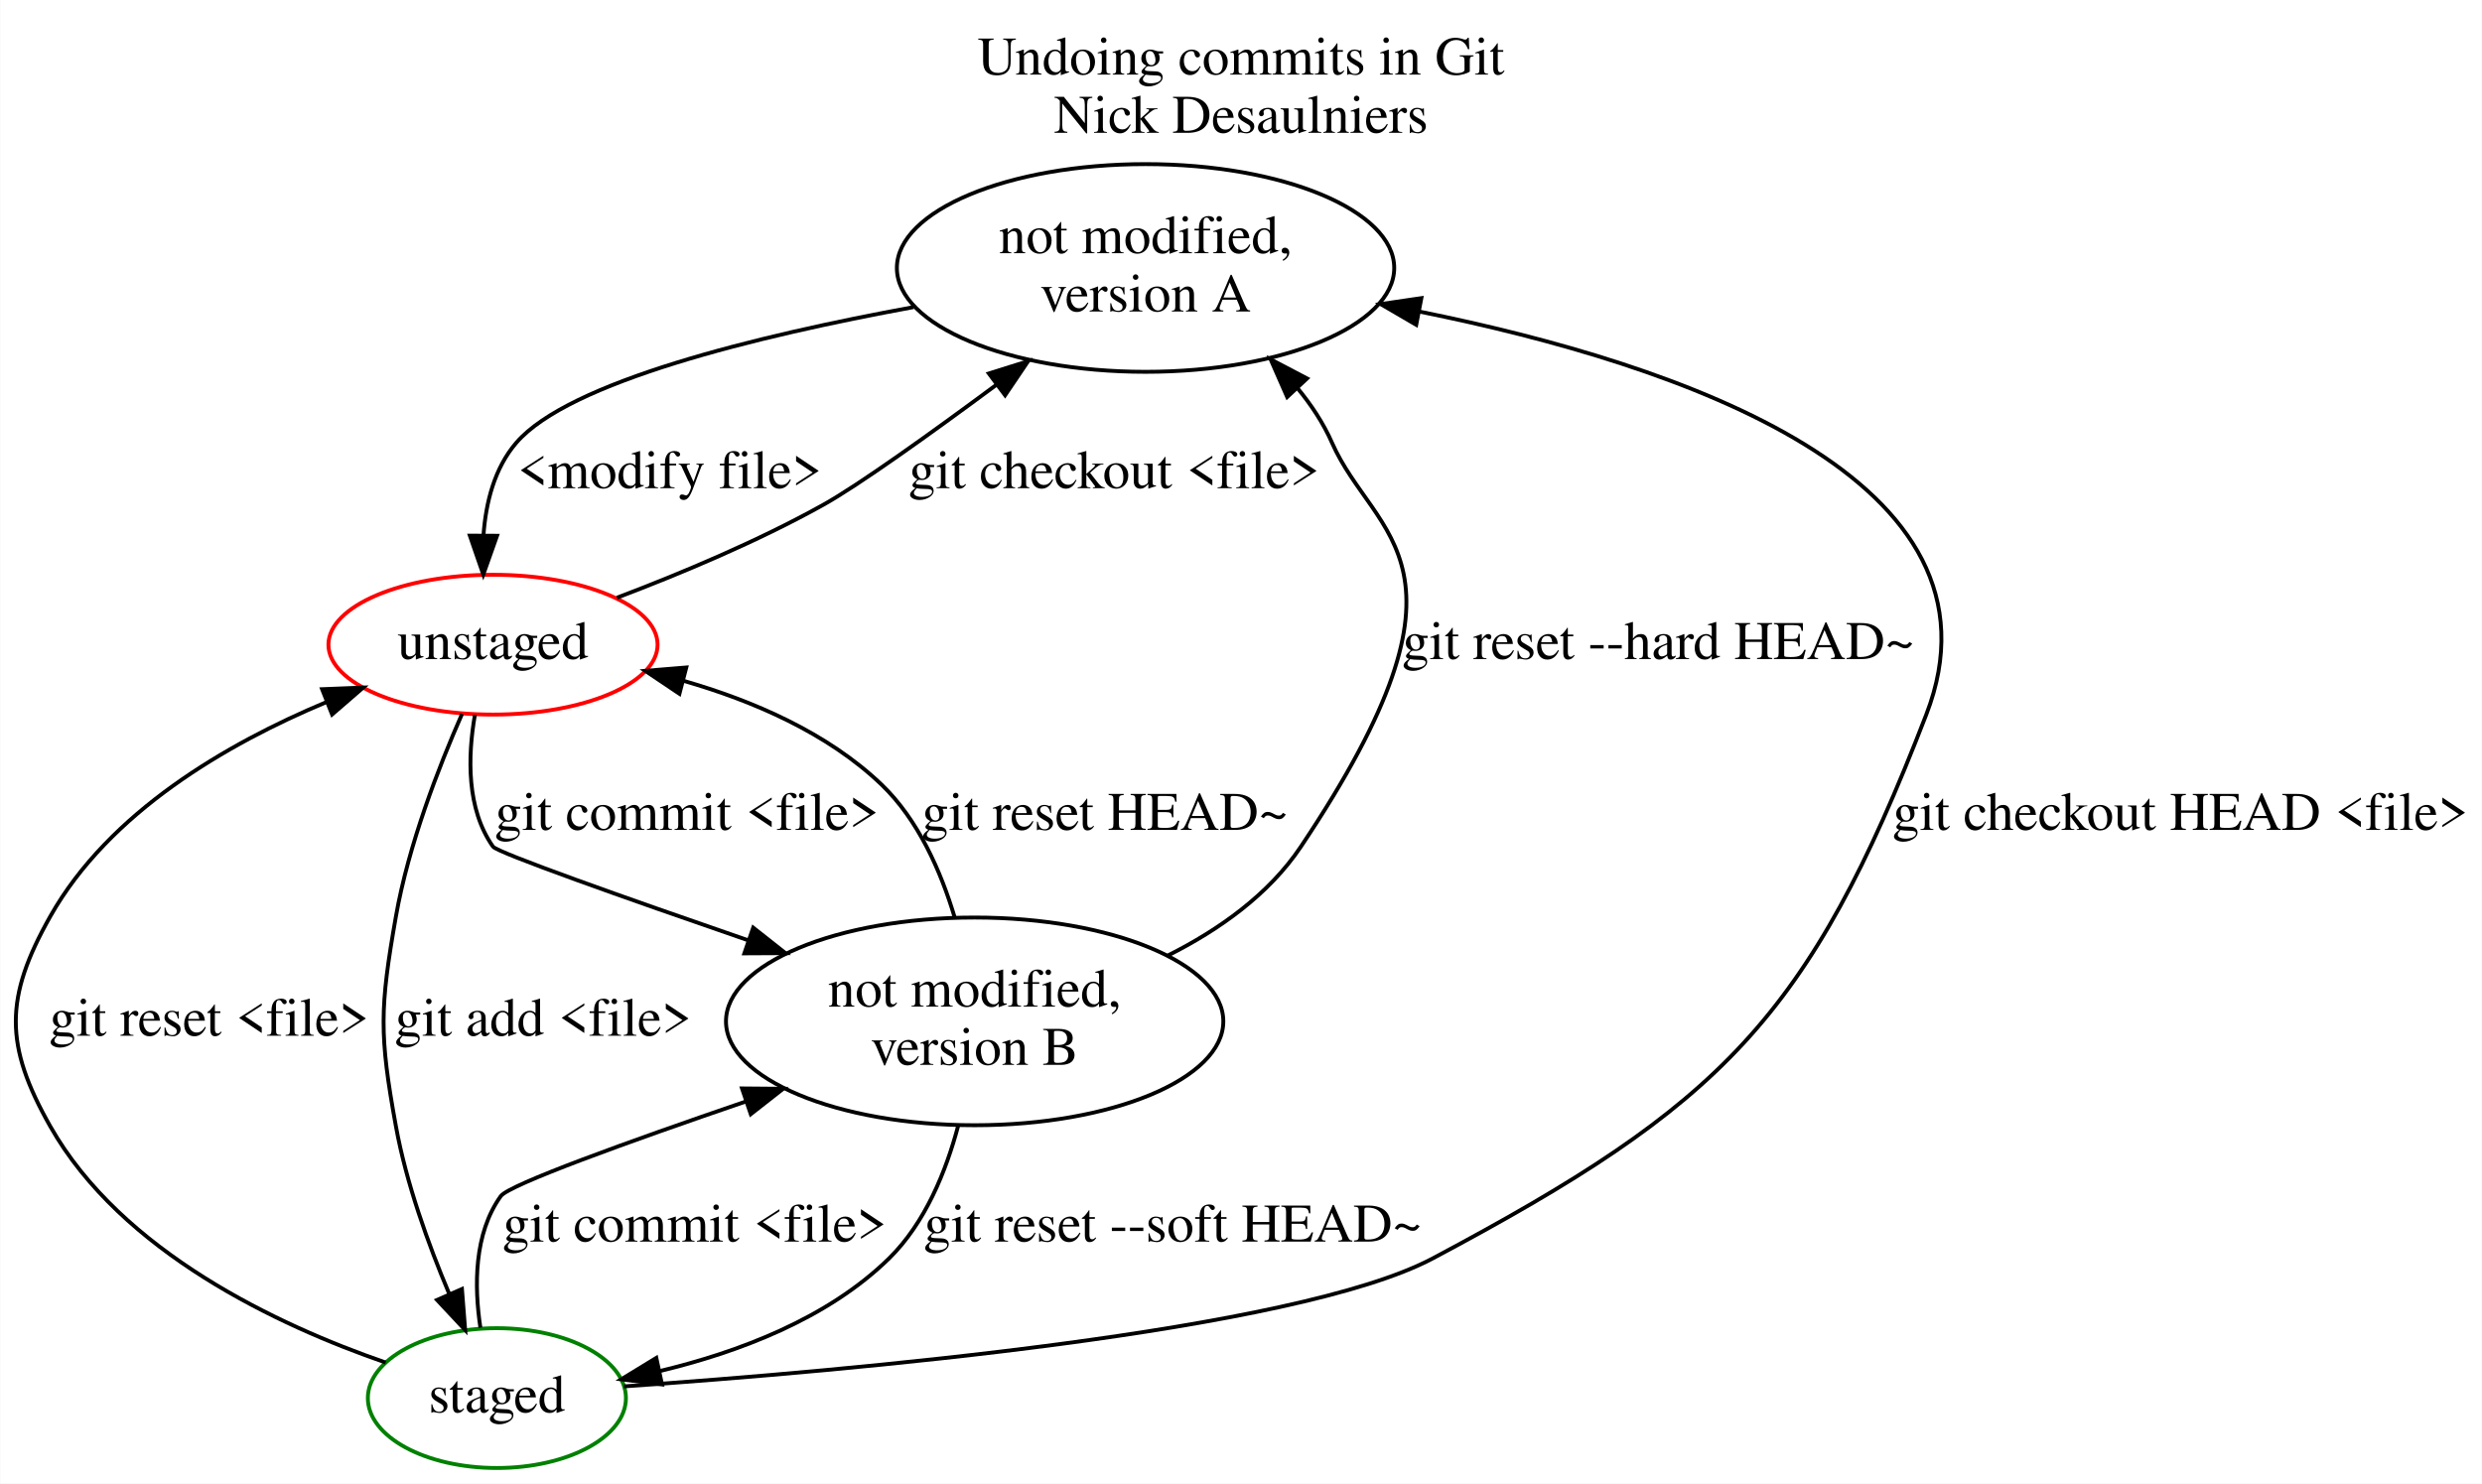
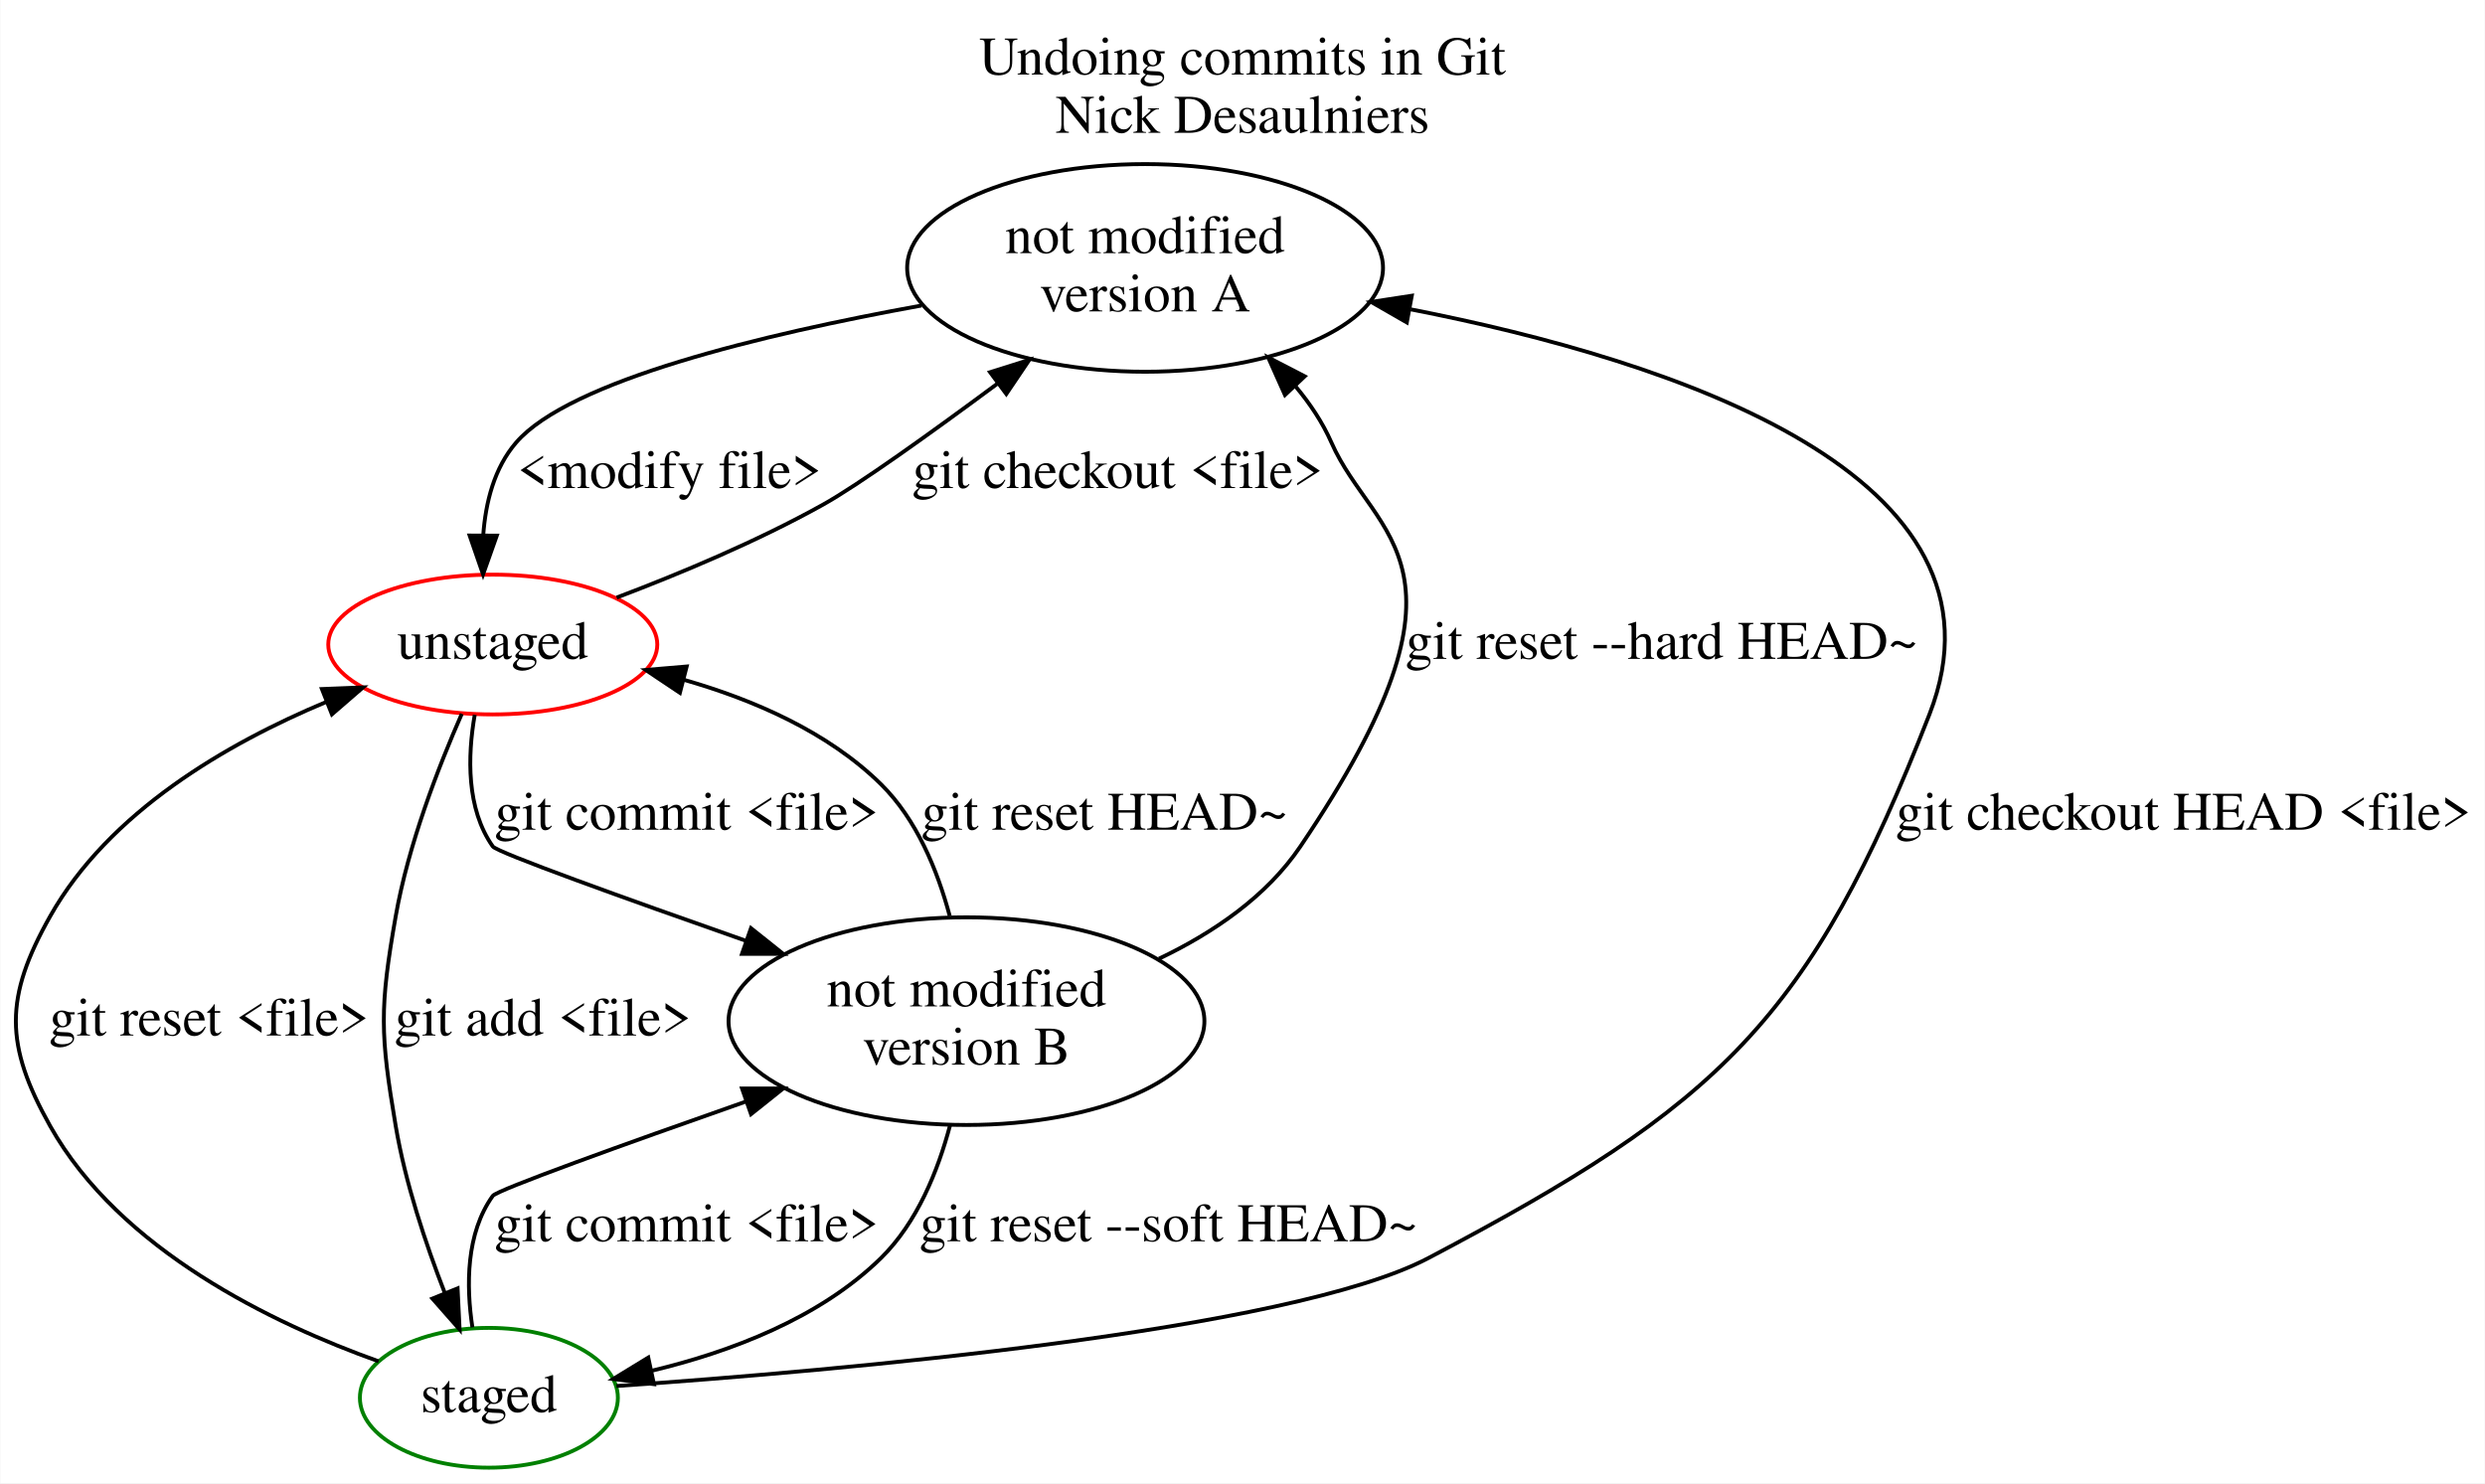
- <svg xmlns="http://www.w3.org/2000/svg" width="639pt" height="382pt" viewBox="0.00 0.00 638.86 382.00">
+ <svg xmlns="http://www.w3.org/2000/svg" width="640pt" height="382pt" viewBox="0.00 0.00 639.83 382.00">
  <g id="graph0" class="graph" transform="scale(1 1) rotate(0) translate(4 378)">
-     <polygon fill="white" stroke="none" points="-4,4 -4,-378 634.856,-378 634.856,4 -4,4" />
-     <text text-anchor="middle" x="315.428" y="-358.8" font-family="Times,serif" font-size="14.00">Undoing commits in Git</text>
-     <text text-anchor="middle" x="315.428" y="-343.8" font-family="Times,serif" font-size="14.00">Nick Desaulniers</text>
+     <polygon fill="white" stroke="none" points="-4,4 -4,-378 635.826,-378 635.826,4 -4,4" />
+     <text text-anchor="middle" x="315.913" y="-358.8" font-family="Times,serif" font-size="14.00">Undoing commits in Git</text>
+     <text text-anchor="middle" x="315.913" y="-343.8" font-family="Times,serif" font-size="14.00">Nick Desaulniers</text>
    <g id="node1" class="node">
-       <ellipse fill="none" stroke="black" cx="290.856" cy="-309" rx="64.021" ry="26.741" />
-       <text text-anchor="middle" x="290.856" y="-312.8" font-family="Times,serif" font-size="14.00">not modified,</text>
-       <text text-anchor="middle" x="290.856" y="-297.8" font-family="Times,serif" font-size="14.00">version A</text>
+       <ellipse fill="none" stroke="black" cx="290.826" cy="-309" rx="61.277" ry="26.741" />
+       <text text-anchor="middle" x="290.826" y="-312.8" font-family="Times,serif" font-size="14.00">not modified</text>
+       <text text-anchor="middle" x="290.826" y="-297.8" font-family="Times,serif" font-size="14.00">version A</text>
    </g>
    <g id="node2" class="node">
-       <ellipse fill="none" stroke="red" cx="122.856" cy="-212" rx="42.37" ry="18" />
-       <text text-anchor="middle" x="122.856" y="-208.3" font-family="Times,serif" font-size="14.00">unstaged</text>
+       <ellipse fill="none" stroke="red" cx="122.826" cy="-212" rx="42.37" ry="18" />
+       <text text-anchor="middle" x="122.826" y="-208.3" font-family="Times,serif" font-size="14.00">unstaged</text>
    </g>
    <g id="edge1" class="edge">
-       <path fill="none" stroke="black" d="M231.129,-298.92C190.731,-291.497 142.365,-279.674 128.856,-264 123.228,-257.471 120.996,-248.598 120.397,-240.084" />
-       <polygon fill="black" stroke="black" points="123.897,-240.045 120.357,-230.058 116.897,-240.072 123.897,-240.045" />
-       <text text-anchor="middle" x="168.356" y="-252.3" font-family="Times,serif" font-size="14.00">&lt;modify file&gt;</text>
+       <path fill="none" stroke="black" d="M233.224,-299.307C192.415,-291.913 142.572,-279.95 128.826,-264 123.198,-257.471 120.965,-248.598 120.366,-240.084" />
+       <polygon fill="black" stroke="black" points="123.866,-240.045 120.327,-230.058 116.866,-240.072 123.866,-240.045" />
+       <text text-anchor="middle" x="168.326" y="-252.3" font-family="Times,serif" font-size="14.00">&lt;modify file&gt;</text>
    </g>
    <g id="edge2" class="edge">
-       <path fill="none" stroke="black" d="M154.765,-224.094C171.075,-230.269 190.987,-238.602 207.856,-248 217,-253.094 235.288,-266.193 252.376,-278.856" />
-       <polygon fill="black" stroke="black" points="250.513,-281.833 260.623,-285.001 254.695,-276.22 250.513,-281.833" />
-       <text text-anchor="middle" x="282.856" y="-252.3" font-family="Times,serif" font-size="14.00">git checkout &lt;file&gt;</text>
+       <path fill="none" stroke="black" d="M154.735,-224.094C171.044,-230.269 190.956,-238.602 207.826,-248 217.036,-253.131 235.525,-266.385 252.72,-279.134" />
+       <polygon fill="black" stroke="black" points="250.901,-282.143 261.01,-285.314 255.085,-276.531 250.901,-282.143" />
+       <text text-anchor="middle" x="283.826" y="-252.3" font-family="Times,serif" font-size="14.00">git checkout &lt;file&gt;</text>
    </g>
    <g id="node3" class="node">
-       <ellipse fill="none" stroke="green" cx="123.856" cy="-18" rx="33.221" ry="18" />
-       <text text-anchor="middle" x="123.856" y="-14.3" font-family="Times,serif" font-size="14.00">staged</text>
+       <ellipse fill="none" stroke="green" cx="121.826" cy="-18" rx="33.221" ry="18" />
+       <text text-anchor="middle" x="121.826" y="-14.3" font-family="Times,serif" font-size="14.00">staged</text>
    </g>
    <g id="edge3" class="edge">
-       <path fill="none" stroke="black" d="M114.88,-194.158C108.857,-180.46 101.095,-160.447 97.856,-142 93.706,-118.362 93.555,-111.611 97.856,-88 100.535,-73.292 106.18,-57.645 111.528,-44.975" />
-       <polygon fill="black" stroke="black" points="114.862,-46.09 115.691,-35.528 108.456,-43.267 114.862,-46.09" />
-       <text text-anchor="middle" x="135.856" y="-111.3" font-family="Times,serif" font-size="14.00">git add &lt;file&gt;</text>
+       <path fill="none" stroke="black" d="M114.85,-194.158C108.827,-180.46 101.064,-160.447 97.826,-142 93.675,-118.362 93.827,-111.665 97.826,-88 100.293,-73.395 105.504,-57.757 110.441,-45.066" />
+       <polygon fill="black" stroke="black" points="113.767,-46.18 114.285,-35.597 107.281,-43.547 113.767,-46.18" />
+       <text text-anchor="middle" x="135.826" y="-111.3" font-family="Times,serif" font-size="14.00">git add &lt;file&gt;</text>
    </g>
    <g id="node4" class="node">
-       <ellipse fill="none" stroke="black" cx="246.856" cy="-115" rx="64.021" ry="26.741" />
-       <text text-anchor="middle" x="246.856" y="-118.8" font-family="Times,serif" font-size="14.00">not modified,</text>
-       <text text-anchor="middle" x="246.856" y="-103.8" font-family="Times,serif" font-size="14.00">version B</text>
+       <ellipse fill="none" stroke="black" cx="244.826" cy="-115" rx="61.277" ry="26.741" />
+       <text text-anchor="middle" x="244.826" y="-118.8" font-family="Times,serif" font-size="14.00">not modified</text>
+       <text text-anchor="middle" x="244.826" y="-103.8" font-family="Times,serif" font-size="14.00">version B</text>
    </g>
    <g id="edge4" class="edge">
-       <path fill="none" stroke="black" d="M118.193,-193.895C116.332,-183.21 116.011,-169.691 122.856,-160 123.942,-158.462 156.807,-146.835 188.425,-135.921" />
-       <polygon fill="black" stroke="black" points="189.846,-139.133 198.161,-132.568 187.567,-132.515 189.846,-139.133" />
-       <text text-anchor="middle" x="172.856" y="-164.3" font-family="Times,serif" font-size="14.00">git commit &lt;file&gt;</text>
+       <path fill="none" stroke="black" d="M118.179,-193.907C116.326,-183.227 116.006,-169.709 122.826,-160 123.899,-158.471 156.673,-146.694 187.977,-135.709" />
+       <polygon fill="black" stroke="black" points="189.326,-138.945 197.608,-132.338 187.014,-132.338 189.326,-138.945" />
+       <text text-anchor="middle" x="172.826" y="-164.3" font-family="Times,serif" font-size="14.00">git commit &lt;file&gt;</text>
    </g>
    <g id="edge5" class="edge">
-       <path fill="none" stroke="black" d="M156.582,-21.016C213.821,-24.99 329.401,-35.128 364.856,-54 439.014,-93.473 461.604,-115.626 491.856,-194 515.284,-254.696 428.365,-284.241 361.505,-297.744" />
-       <polygon fill="black" stroke="black" points="360.539,-294.366 351.384,-299.699 361.866,-301.239 360.539,-294.366" />
-       <text text-anchor="middle" x="557.356" y="-164.3" font-family="Times,serif" font-size="14.00">git checkout HEAD &lt;file&gt;</text>
+       <path fill="none" stroke="black" d="M154.673,-21.031C212.125,-25.027 328.147,-35.2 363.826,-54 438.679,-93.442 462.051,-115.186 492.826,-194 516.892,-255.636 426.845,-285.114 359.258,-298.324" />
+       <polygon fill="black" stroke="black" points="358.232,-294.955 349.045,-300.232 359.518,-301.836 358.232,-294.955" />
+       <text text-anchor="middle" x="558.326" y="-164.3" font-family="Times,serif" font-size="14.00">git checkout HEAD &lt;file&gt;</text>
    </g>
    <g id="edge6" class="edge">
-       <path fill="none" stroke="black" d="M95.213,-27.156C67.544,-36.733 27.211,-55.582 8.856,-88 -2.969,-108.885 -2.928,-121.092 8.856,-142 24.015,-168.895 54.349,-186.501 79.917,-197.193" />
-       <polygon fill="black" stroke="black" points="78.855,-200.536 89.441,-200.957 81.427,-194.026 78.855,-200.536" />
-       <text text-anchor="middle" x="49.856" y="-111.3" font-family="Times,serif" font-size="14.00">git reset &lt;file&gt;</text>
+       <path fill="none" stroke="black" d="M93.408,-27.392C66.216,-37.109 26.765,-56.026 8.826,-88 -2.918,-108.931 -2.959,-121.092 8.826,-142 23.985,-168.895 54.319,-186.501 79.886,-197.193" />
+       <polygon fill="black" stroke="black" points="78.824,-200.536 89.41,-200.957 81.397,-194.026 78.824,-200.536" />
+       <text text-anchor="middle" x="49.825" y="-111.3" font-family="Times,serif" font-size="14.00">git reset &lt;file&gt;</text>
    </g>
    <g id="edge7" class="edge">
-       <path fill="none" stroke="black" d="M119.609,-36.138C117.991,-46.835 117.94,-60.356 124.856,-70 126.965,-72.941 157.734,-84.028 187.841,-94.336" />
-       <polygon fill="black" stroke="black" points="186.961,-97.734 197.555,-97.644 189.217,-91.108 186.961,-97.734" />
-       <text text-anchor="middle" x="174.856" y="-58.3" font-family="Times,serif" font-size="14.00">git commit &lt;file&gt;</text>
+       <path fill="none" stroke="black" d="M117.579,-36.138C115.96,-46.835 115.91,-60.356 122.826,-70 123.914,-71.518 156.687,-83.296 187.988,-94.284" />
+       <polygon fill="black" stroke="black" points="187.023,-97.654 197.618,-97.656 189.336,-91.047 187.023,-97.654" />
+       <text text-anchor="middle" x="172.826" y="-58.3" font-family="Times,serif" font-size="14.00">git commit &lt;file&gt;</text>
    </g>
    <g id="edge8" class="edge">
-       <path fill="none" stroke="black" d="M296.62,-131.973C309.792,-138.589 322.619,-147.684 330.856,-160 379.836,-233.237 349.773,-239.183 338.856,-264 336.637,-269.045 333.522,-273.763 329.934,-278.098" />
-       <polygon fill="black" stroke="black" points="327.317,-275.772 323.054,-285.471 332.435,-280.548 327.317,-275.772" />
-       <text text-anchor="middle" x="422.856" y="-208.3" font-family="Times,serif" font-size="14.00">git reset --hard HEAD~</text>
+       <path fill="none" stroke="black" d="M294.401,-131.081C308.355,-137.736 322.093,-147.077 330.826,-160 380.007,-232.779 349.779,-239.1 338.826,-264 336.55,-269.174 333.332,-274.005 329.626,-278.43" />
+       <polygon fill="black" stroke="black" points="326.852,-276.271 322.529,-285.943 331.94,-281.078 326.852,-276.271" />
+       <text text-anchor="middle" x="423.826" y="-208.3" font-family="Times,serif" font-size="14.00">git reset --hard HEAD~</text>
    </g>
    <g id="edge9" class="edge">
-       <path fill="none" stroke="black" d="M241.7,-141.83C238.167,-153.611 232.339,-166.924 222.856,-176 208.953,-189.306 189.711,-197.582 171.817,-202.717" />
-       <polygon fill="black" stroke="black" points="170.852,-199.352 162.056,-205.259 172.616,-206.126 170.852,-199.352" />
-       <text text-anchor="middle" x="280.356" y="-164.3" font-family="Times,serif" font-size="14.00">git reset HEAD~</text>
+       <path fill="none" stroke="black" d="M240.508,-142.102C237.369,-153.801 231.993,-166.967 222.826,-176 209.118,-189.507 189.911,-197.82 171.991,-202.928" />
+       <polygon fill="black" stroke="black" points="171.02,-199.563 162.21,-205.448 172.767,-206.342 171.02,-199.563" />
+       <text text-anchor="middle" x="280.326" y="-164.3" font-family="Times,serif" font-size="14.00">git reset HEAD~</text>
    </g>
    <g id="edge10" class="edge">
-       <path fill="none" stroke="black" d="M242.632,-88.188C239.508,-76.411 234.116,-63.097 224.856,-54 209,-38.425 185.874,-29.763 165.751,-24.954" />
-       <polygon fill="black" stroke="black" points="166.37,-21.507 155.859,-22.832 164.902,-28.351 166.37,-21.507" />
-       <text text-anchor="middle" x="297.856" y="-58.3" font-family="Times,serif" font-size="14.00">git reset --soft HEAD~</text>
+       <path fill="none" stroke="black" d="M240.601,-88.188C237.477,-76.411 232.086,-63.097 222.826,-54 206.97,-38.425 183.844,-29.763 163.721,-24.954" />
+       <polygon fill="black" stroke="black" points="164.34,-21.507 153.828,-22.832 162.872,-28.351 164.34,-21.507" />
+       <text text-anchor="middle" x="296.826" y="-58.3" font-family="Times,serif" font-size="14.00">git reset --soft HEAD~</text>
    </g>
  </g>
</svg>
